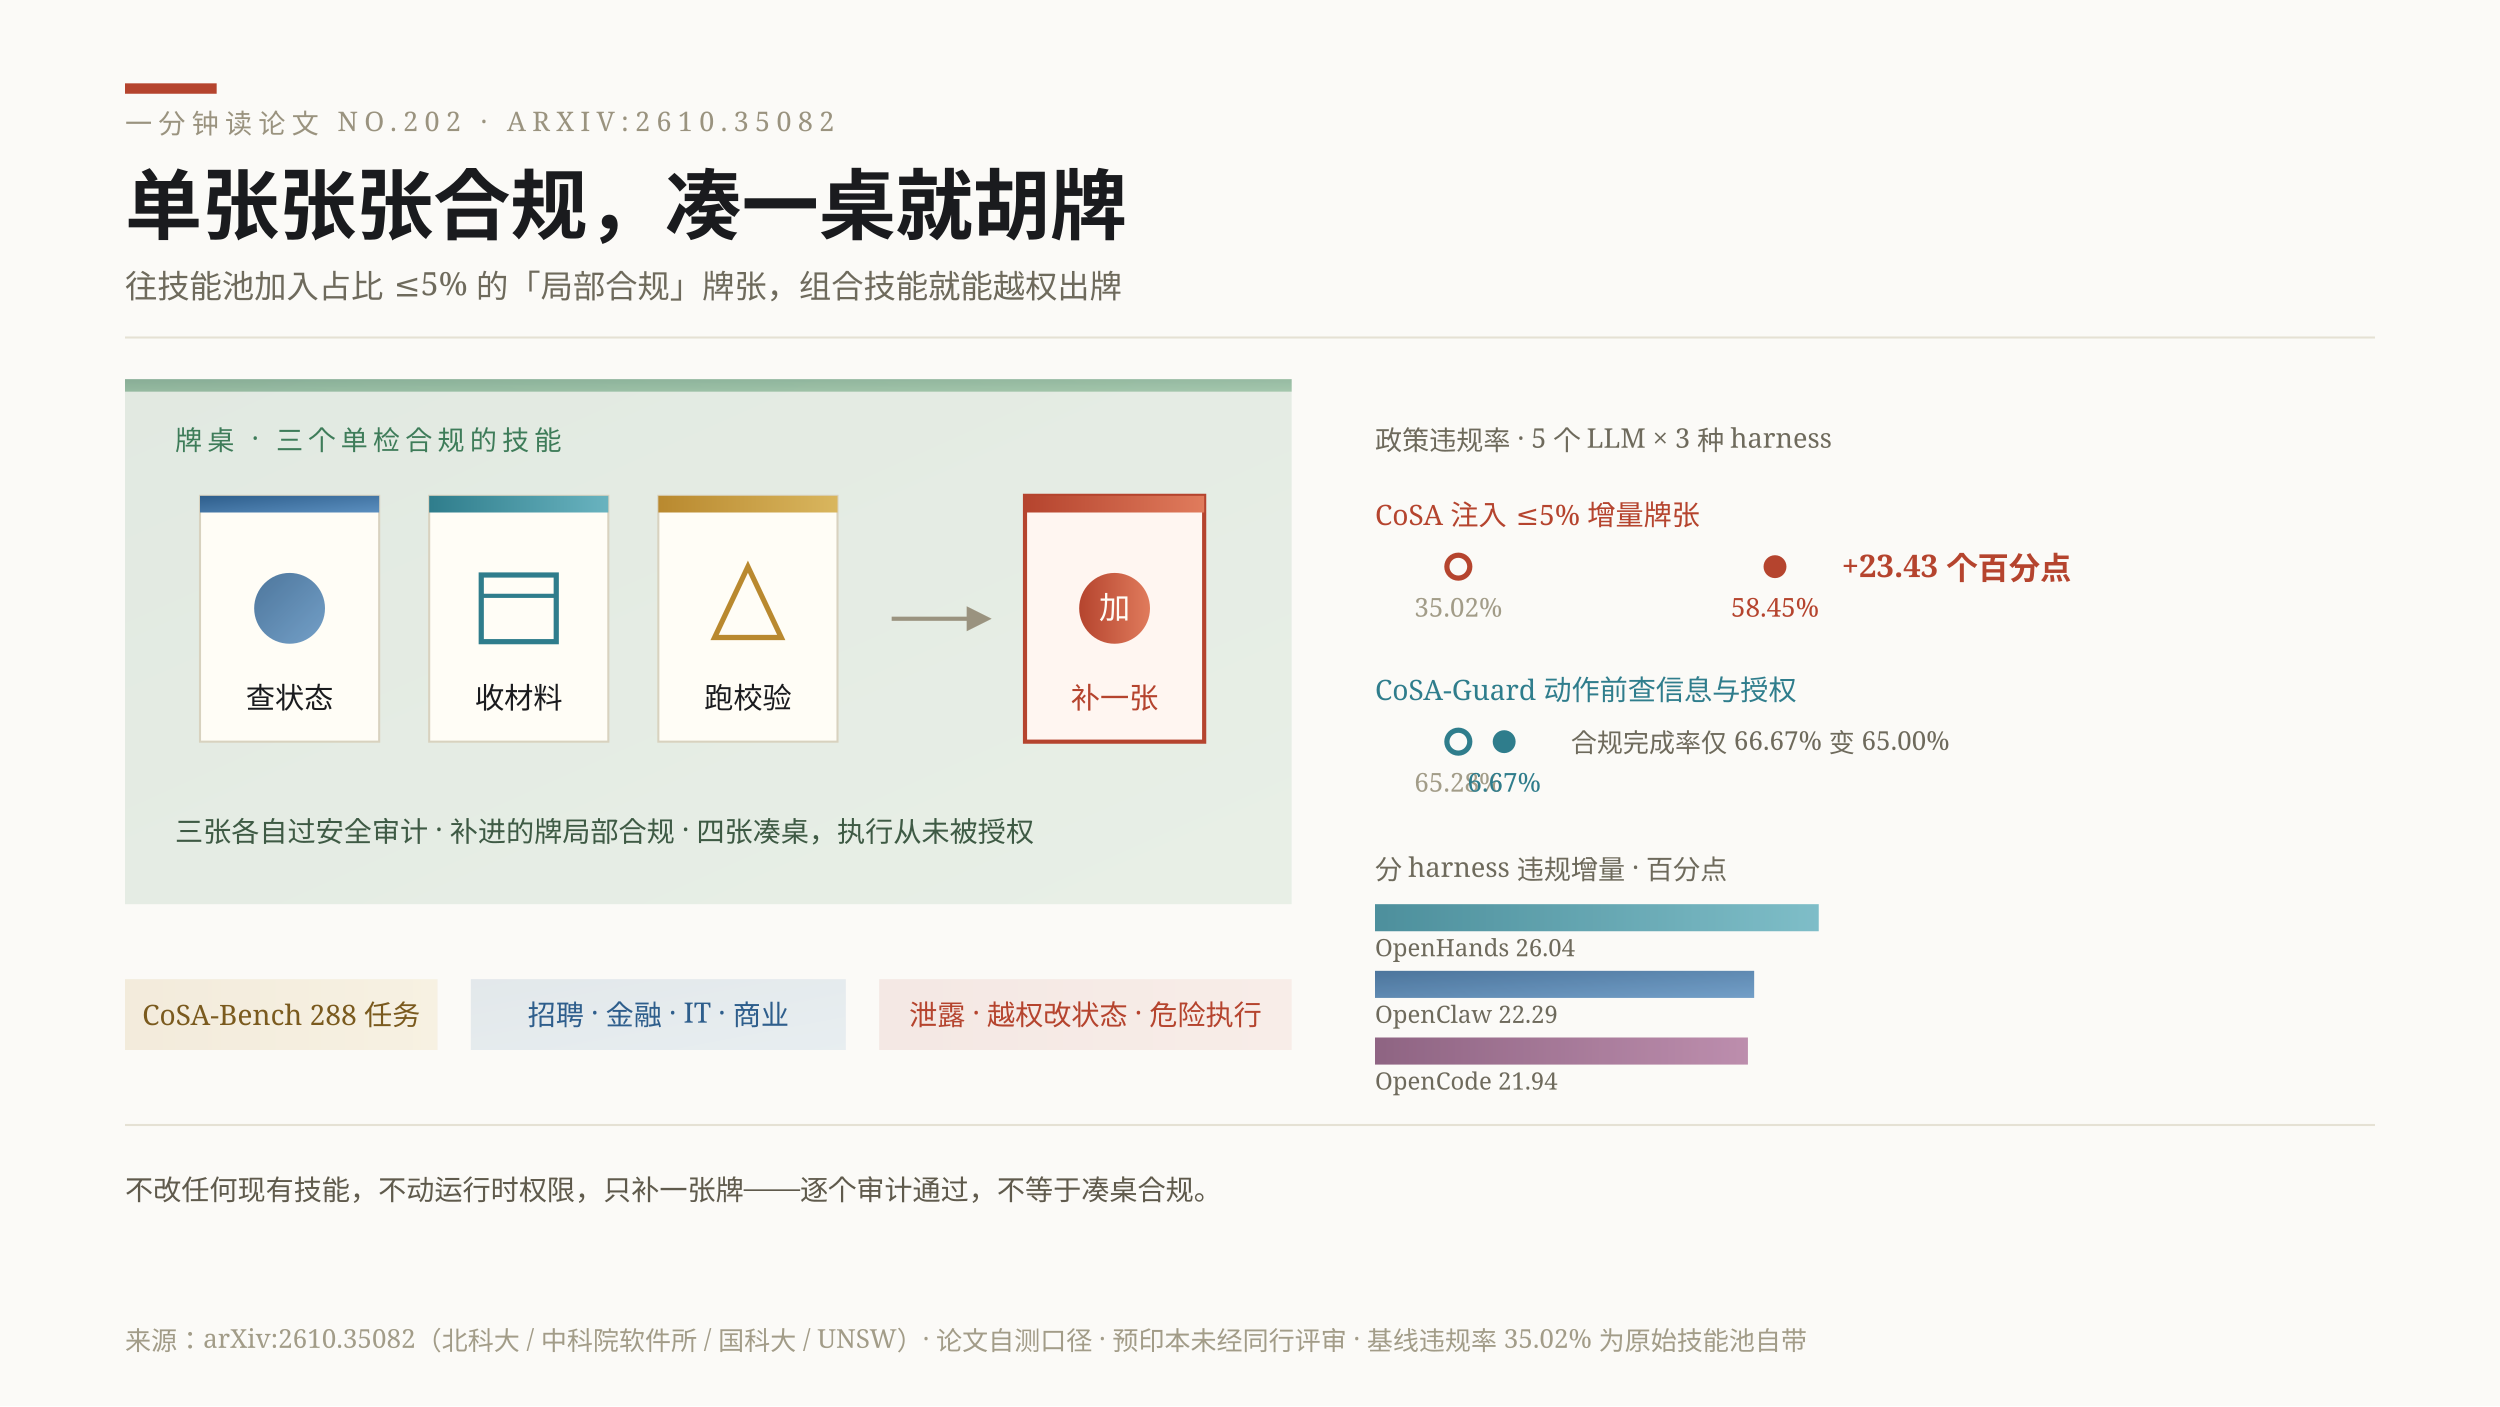
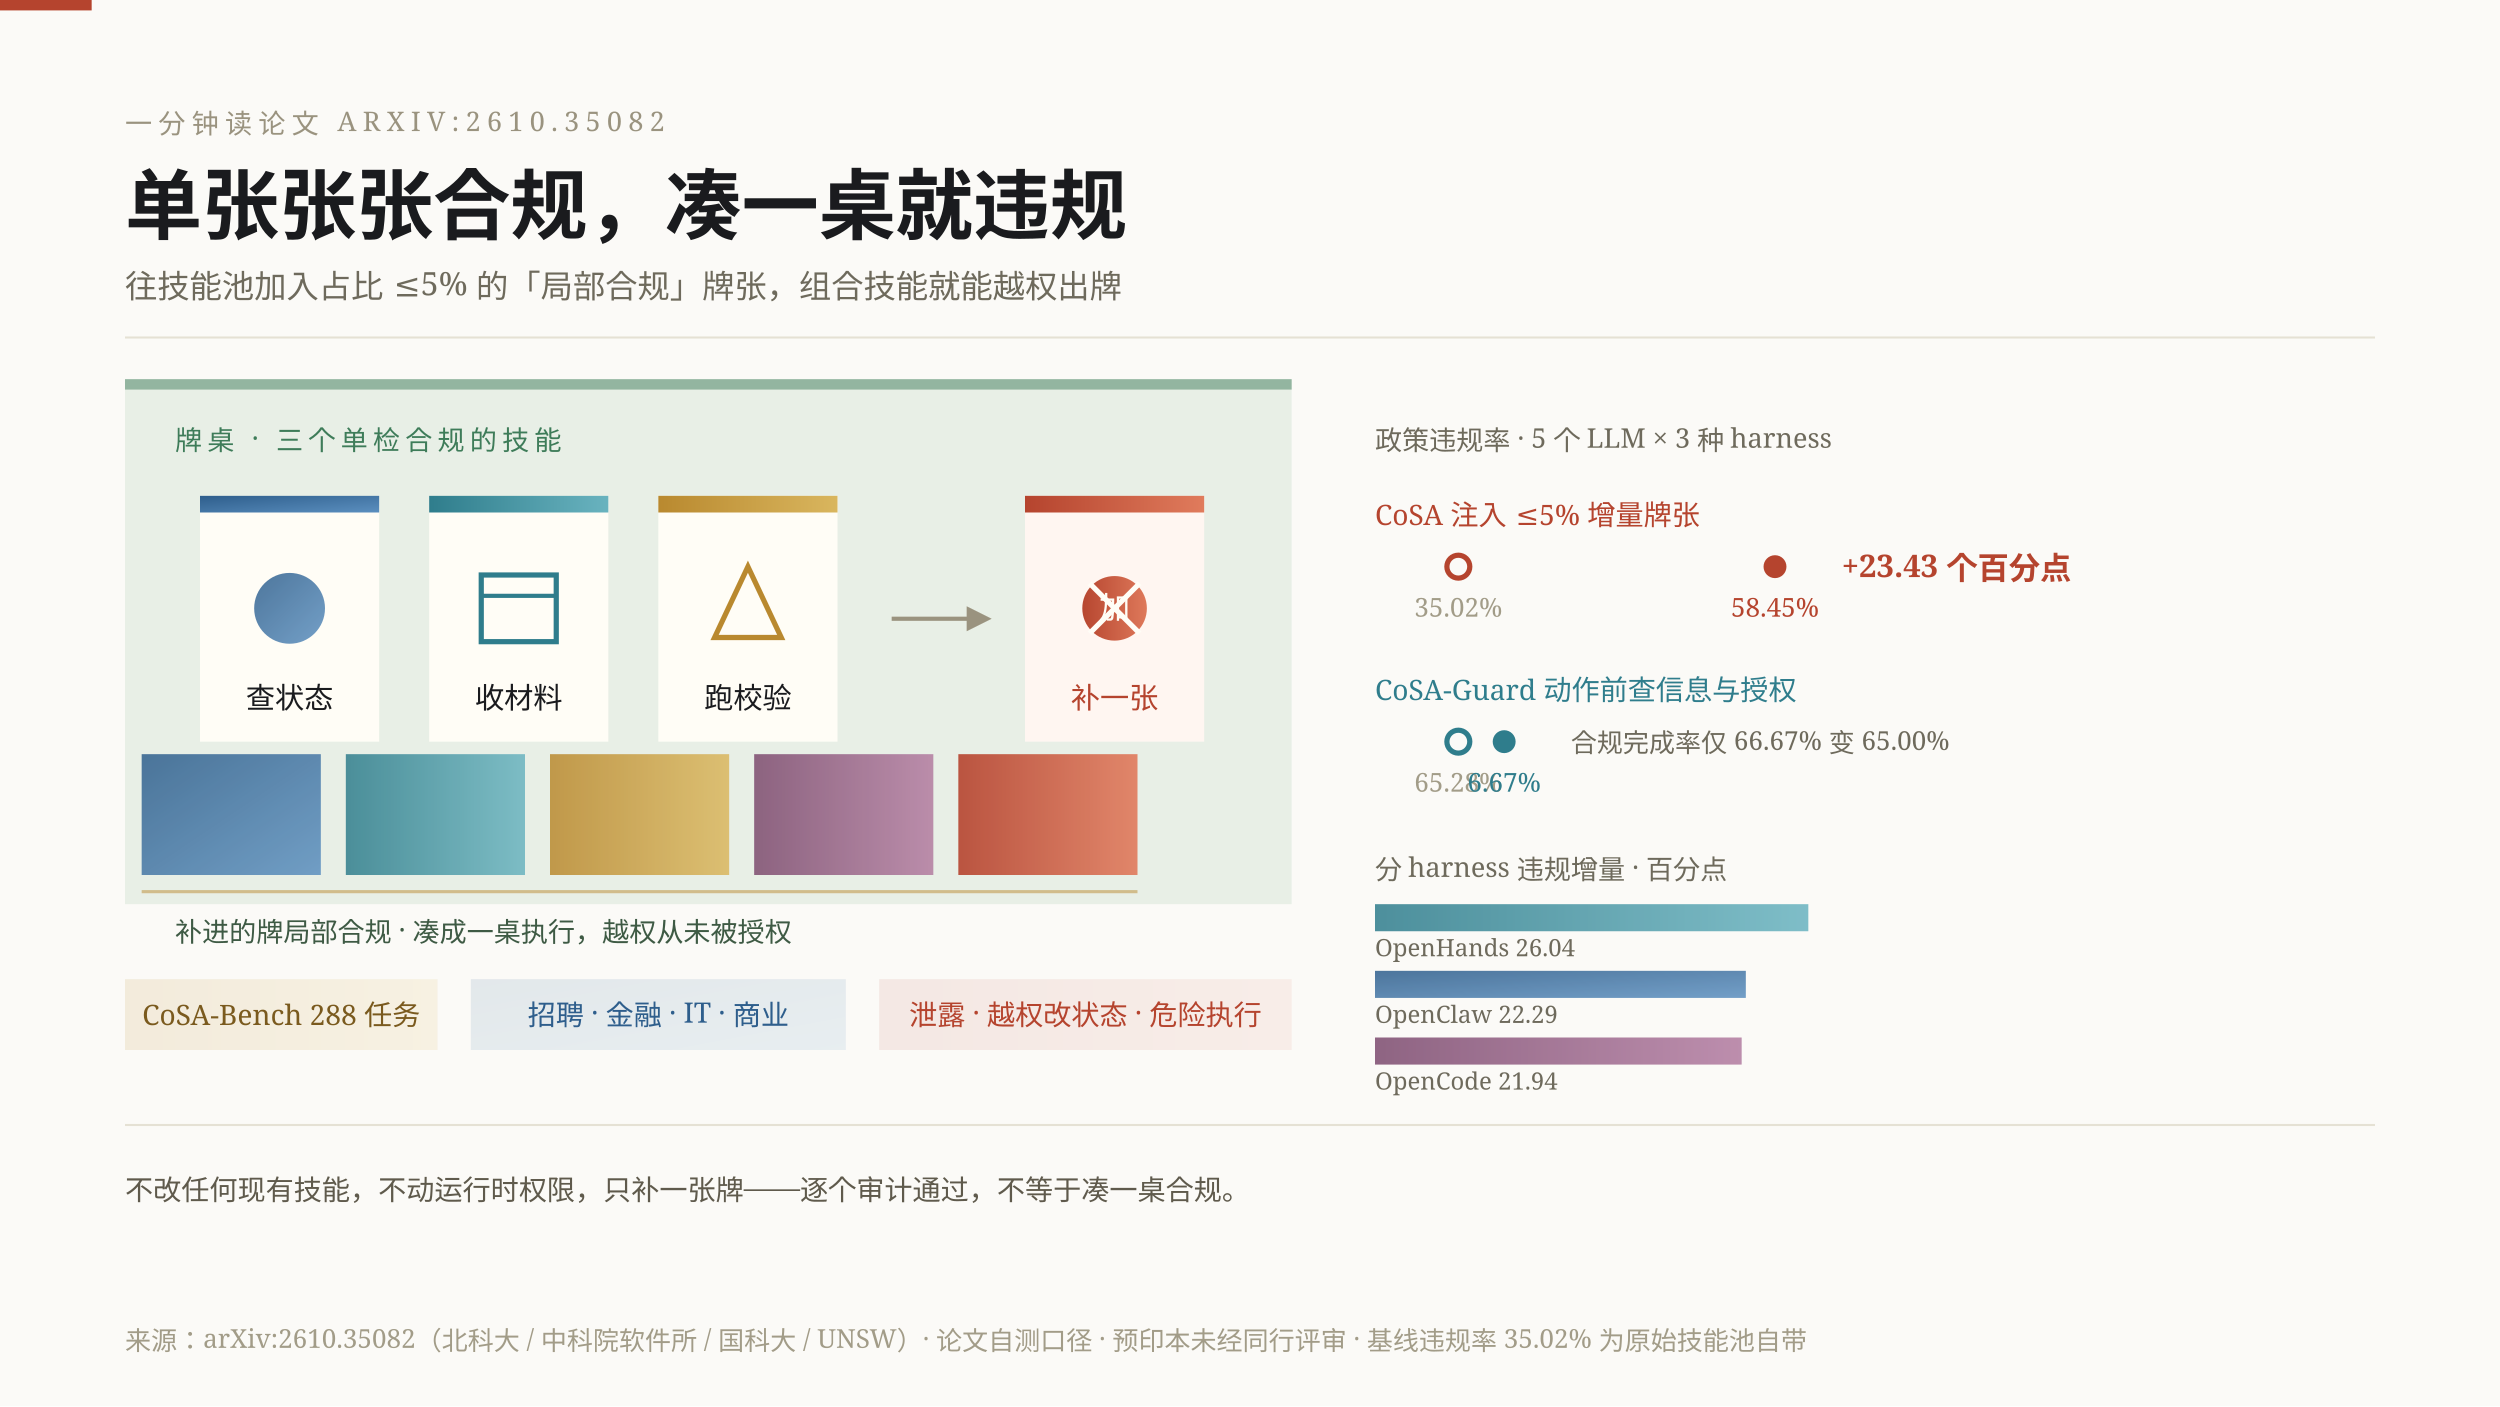
<svg xmlns="http://www.w3.org/2000/svg" width="1200" height="675" viewBox="0 0 1200 675" font-family="'Noto Serif SC','Songti SC',serif">
  <defs>
    <linearGradient id="gFelt" x1="0" y1="0" x2="1" y2="1">
      <stop offset="0" stop-color="#3E7C59" />
      <stop offset="1" stop-color="#6FA97F" />
    </linearGradient>
    <linearGradient id="gGold" x1="0" y1="0" x2="1" y2="0">
      <stop offset="0" stop-color="#B9892F" />
      <stop offset="1" stop-color="#D9B65E" />
    </linearGradient>
    <linearGradient id="gRose" x1="0" y1="0" x2="1" y2="0">
      <stop offset="0" stop-color="#B5442E" />
      <stop offset="1" stop-color="#E07B5C" />
    </linearGradient>
    <linearGradient id="gTeal" x1="0" y1="0" x2="1" y2="0">
      <stop offset="0" stop-color="#2F7D8C" />
      <stop offset="1" stop-color="#69B3BF" />
    </linearGradient>
    <linearGradient id="gIndigo" x1="0" y1="0" x2="1" y2="1">
      <stop offset="0" stop-color="#2E5E8C" />
      <stop offset="1" stop-color="#5B8FBF" />
    </linearGradient>
    <linearGradient id="gPlum" x1="0" y1="0" x2="1" y2="0">
      <stop offset="0" stop-color="#7C4A6E" />
      <stop offset="1" stop-color="#B27BA0" />
    </linearGradient>
  </defs>
  <rect width="1200" height="675" fill="#FBFAF7" />
-   <rect x="60" y="40" width="44" height="5" fill="#B5442E" />
-   <text x="60" y="64" font-size="13" letter-spacing="3" fill="#9A937F">一分钟读论文 NO.202 · ARXIV:2610.35082</text>
-   <text x="60" y="112" font-size="37" font-weight="bold" fill="#1A1B1E">单张张张合规，凑一桌就胡牌</text>
+   <rect x="0" y="0" width="44" height="5" fill="#B5442E" />
+   <text x="60" y="64" font-size="13" letter-spacing="3" fill="#9A937F">一分钟读论文 ARXIV:2610.35082</text>
+   <text x="60" y="112" font-size="37" font-weight="bold" fill="#1A1B1E">单张张张合规，凑一桌就违规</text>
  <text x="60" y="143" font-size="15.5" fill="#6E6A5C">往技能池加入占比 ≤5% 的「局部合规」牌张，组合技能就能越权出牌</text>
  <line x1="60" y1="162" x2="1140" y2="162" stroke="#E5E1D4" stroke-width="1" />
-   <rect x="60" y="182" width="560" height="252" fill="url(#gFelt)" opacity="0.14" />
-   <rect x="60" y="182" width="560" height="6" fill="url(#gFelt)" opacity="0.55" />
+   <rect x="60" y="182" width="560" height="252" fill="#6FA97F" opacity="0.14" />
+   <rect x="68" y="362" width="86" height="58" fill="url(#gIndigo)" opacity="0.85" />
+   <rect x="166" y="362" width="86" height="58" fill="url(#gTeal)" opacity="0.85" />
+   <rect x="264" y="362" width="86" height="58" fill="url(#gGold)" opacity="0.85" />
+   <rect x="362" y="362" width="86" height="58" fill="url(#gPlum)" opacity="0.85" />
+   <rect x="460" y="362" width="86" height="58" fill="url(#gRose)" opacity="0.9" />
+   <line x1="68" y1="428" x2="546" y2="428" stroke="#B9892F" stroke-width="1.5" opacity="0.5" />
+   <rect x="60" y="182" width="560" height="5" fill="#3E7C59" opacity="0.5" />
  <text x="84" y="216" font-size="13" letter-spacing="2.5" fill="#3E7C59">牌桌 · 三个单检合规的技能</text>
  <g>
-     <rect x="96" y="238" width="86" height="118" fill="#FFFDF6" stroke="#D8D2BF" stroke-width="1" />
+     <rect x="96" y="238" width="86" height="118" fill="#FFFDF6" />
    <rect x="96" y="238" width="86" height="8" fill="url(#gIndigo)" />
    <circle cx="139" cy="292" r="17" fill="url(#gIndigo)" opacity="0.85" />
    <text x="139" y="340" font-size="14" fill="#1A1B1E" text-anchor="middle">查状态</text>
  </g>
  <g>
-     <rect x="206" y="238" width="86" height="118" fill="#FFFDF6" stroke="#D8D2BF" stroke-width="1" />
+     <rect x="206" y="238" width="86" height="118" fill="#FFFDF6" />
    <rect x="206" y="238" width="86" height="8" fill="url(#gTeal)" />
-     <rect x="130" y="0" width="0" height="0" />
    <rect x="231" y="276" width="36" height="32" fill="none" stroke="#2F7D8C" stroke-width="2.5" />
    <line x1="231" y1="286" x2="267" y2="286" stroke="#2F7D8C" stroke-width="2" />
    <text x="249" y="340" font-size="14" fill="#1A1B1E" text-anchor="middle">收材料</text>
  </g>
  <g>
-     <rect x="316" y="238" width="86" height="118" fill="#FFFDF6" stroke="#D8D2BF" stroke-width="1" />
+     <rect x="316" y="238" width="86" height="118" fill="#FFFDF6" />
    <rect x="316" y="238" width="86" height="8" fill="url(#gGold)" />
    <polygon points="359,272 375,306 343,306" fill="none" stroke="#B9892F" stroke-width="2.5" />
    <text x="359" y="340" font-size="14" fill="#1A1B1E" text-anchor="middle">跑校验</text>
  </g>
  <line x1="428" y1="297" x2="466" y2="297" stroke="#9A937F" stroke-width="2" />
  <polygon points="476,297 464,291 464,303" fill="#9A937F" />
  <g>
-     <rect x="492" y="238" width="86" height="118" fill="#FFF6F1" stroke="#B5442E" stroke-width="2" />
+     <rect x="492" y="238" width="86" height="118" fill="#FFF6F1" />
    <rect x="492" y="238" width="86" height="8" fill="url(#gRose)" />
-     <circle cx="535" cy="292" r="17" fill="url(#gRose)" />
+     <circle cx="535" cy="292" r="17" fill="url(#gRose)" stroke="#FFF6F1" stroke-width="3" />
+     <line x1="523" y1="280" x2="547" y2="304" stroke="#FFFDF6" stroke-width="2.5" />
+     <line x1="547" y1="280" x2="523" y2="304" stroke="#FFFDF6" stroke-width="2.5" />
    <text x="535" y="297" font-size="15" fill="#FFFDF6" text-anchor="middle">加</text>
    <text x="535" y="340" font-size="14" fill="#B5442E" text-anchor="middle">补一张</text>
  </g>
-   <text x="84" y="404" font-size="13.5" fill="#3E5A44">三张各自过安全审计 · 补进的牌局部合规 · 四张凑桌，执行从未被授权</text>
+   <text x="84" y="452" font-size="13" fill="#3E5A44">补进的牌局部合规 · 凑成一桌执行，越权从未被授权</text>
  <text x="660" y="216" font-size="13" fill="#6E6A5C">政策违规率 · 5 个 LLM × 3 种 harness</text>
  <text x="660" y="252" font-size="13.5" fill="#B5442E">CoSA 注入 ≤5% 增量牌张</text>
  <circle cx="700" cy="272" r="5.5" fill="#FBFAF7" stroke="#B5442E" stroke-width="2.5" />
  <line x1="700" y1="272" x2="852" y2="272" stroke="url(#gRose)" stroke-width="2.5" />
  <circle cx="852" cy="272" r="5.5" fill="#B5442E" />
  <text x="700" y="296" font-size="12.5" fill="#A29C88" text-anchor="middle">35.02%</text>
  <text x="852" y="296" font-size="12.5" fill="#B5442E" text-anchor="middle">58.45%</text>
  <text x="884" y="277" font-size="15" font-weight="bold" fill="#B5442E">+23.43 个百分点</text>
  <text x="660" y="336" font-size="13.5" fill="#2F7D8C">CoSA-Guard 动作前查信息与授权</text>
  <circle cx="700" cy="356" r="5.5" fill="#FBFAF7" stroke="#2F7D8C" stroke-width="2.5" />
  <line x1="700" y1="356" x2="722" y2="356" stroke="url(#gTeal)" stroke-width="2.5" />
  <circle cx="722" cy="356" r="5.5" fill="#2F7D8C" />
  <text x="700" y="380" font-size="12.5" fill="#A29C88" text-anchor="middle">65.28%</text>
  <text x="722" y="380" font-size="12.5" fill="#2F7D8C" text-anchor="middle">6.67%</text>
  <text x="754" y="361" font-size="12.5" fill="#6E6A5C">合规完成率仅 66.67% 变 65.00%</text>
  <text x="660" y="422" font-size="13" fill="#6E6A5C">分 harness 违规增量 · 百分点</text>
-   <rect x="660" y="434" width="213" height="13" fill="url(#gTeal)" opacity="0.85" />
+   <rect x="660" y="434" width="208" height="13" fill="url(#gTeal)" opacity="0.85" />
  <text x="660" y="459" font-size="11.5" fill="#6E6A5C">OpenHands 26.04</text>
-   <rect x="660" y="466" width="182" height="13" fill="url(#gIndigo)" opacity="0.85" />
+   <rect x="660" y="466" width="178" height="13" fill="url(#gIndigo)" opacity="0.85" />
  <text x="660" y="491" font-size="11.5" fill="#6E6A5C">OpenClaw 22.29</text>
-   <rect x="660" y="498" width="179" height="13" fill="url(#gPlum)" opacity="0.85" />
+   <rect x="660" y="498" width="176" height="13" fill="url(#gPlum)" opacity="0.85" />
  <text x="660" y="523" font-size="11.5" fill="#6E6A5C">OpenCode 21.94</text>
  <rect x="60" y="470" width="150" height="34" fill="url(#gGold)" opacity="0.14" />
  <text x="135" y="492" font-size="13.5" fill="#7A5A1E" text-anchor="middle">CoSA-Bench 288 任务</text>
  <rect x="226" y="470" width="180" height="34" fill="url(#gIndigo)" opacity="0.12" />
  <text x="316" y="492" font-size="13.5" fill="#2E5E8C" text-anchor="middle">招聘 · 金融 · IT · 商业</text>
  <rect x="422" y="470" width="198" height="34" fill="url(#gRose)" opacity="0.10" />
  <text x="521" y="492" font-size="13.5" fill="#B5442E" text-anchor="middle">泄露 · 越权改状态 · 危险执行</text>
  <line x1="60" y1="540" x2="1140" y2="540" stroke="#E5E1D4" stroke-width="1" />
-   <text x="60" y="576" font-size="13.5" fill="#5F5A4C">不改任何现有技能，不动运行时权限，只补一张牌——逐个审计通过，不等于凑桌合规。</text>
+   <text x="60" y="576" font-size="13.5" fill="#5F5A4C">不改任何现有技能，不动运行时权限，只补一张牌——逐个审计通过，不等于凑一桌合规。</text>
  <text x="60" y="648" font-size="12.5" fill="#A29C88">来源：arXiv:2610.35082（北科大 / 中科院软件所 / 国科大 / UNSW）· 论文自测口径 · 预印本未经同行评审 · 基线违规率 35.02% 为原始技能池自带</text>
</svg>
